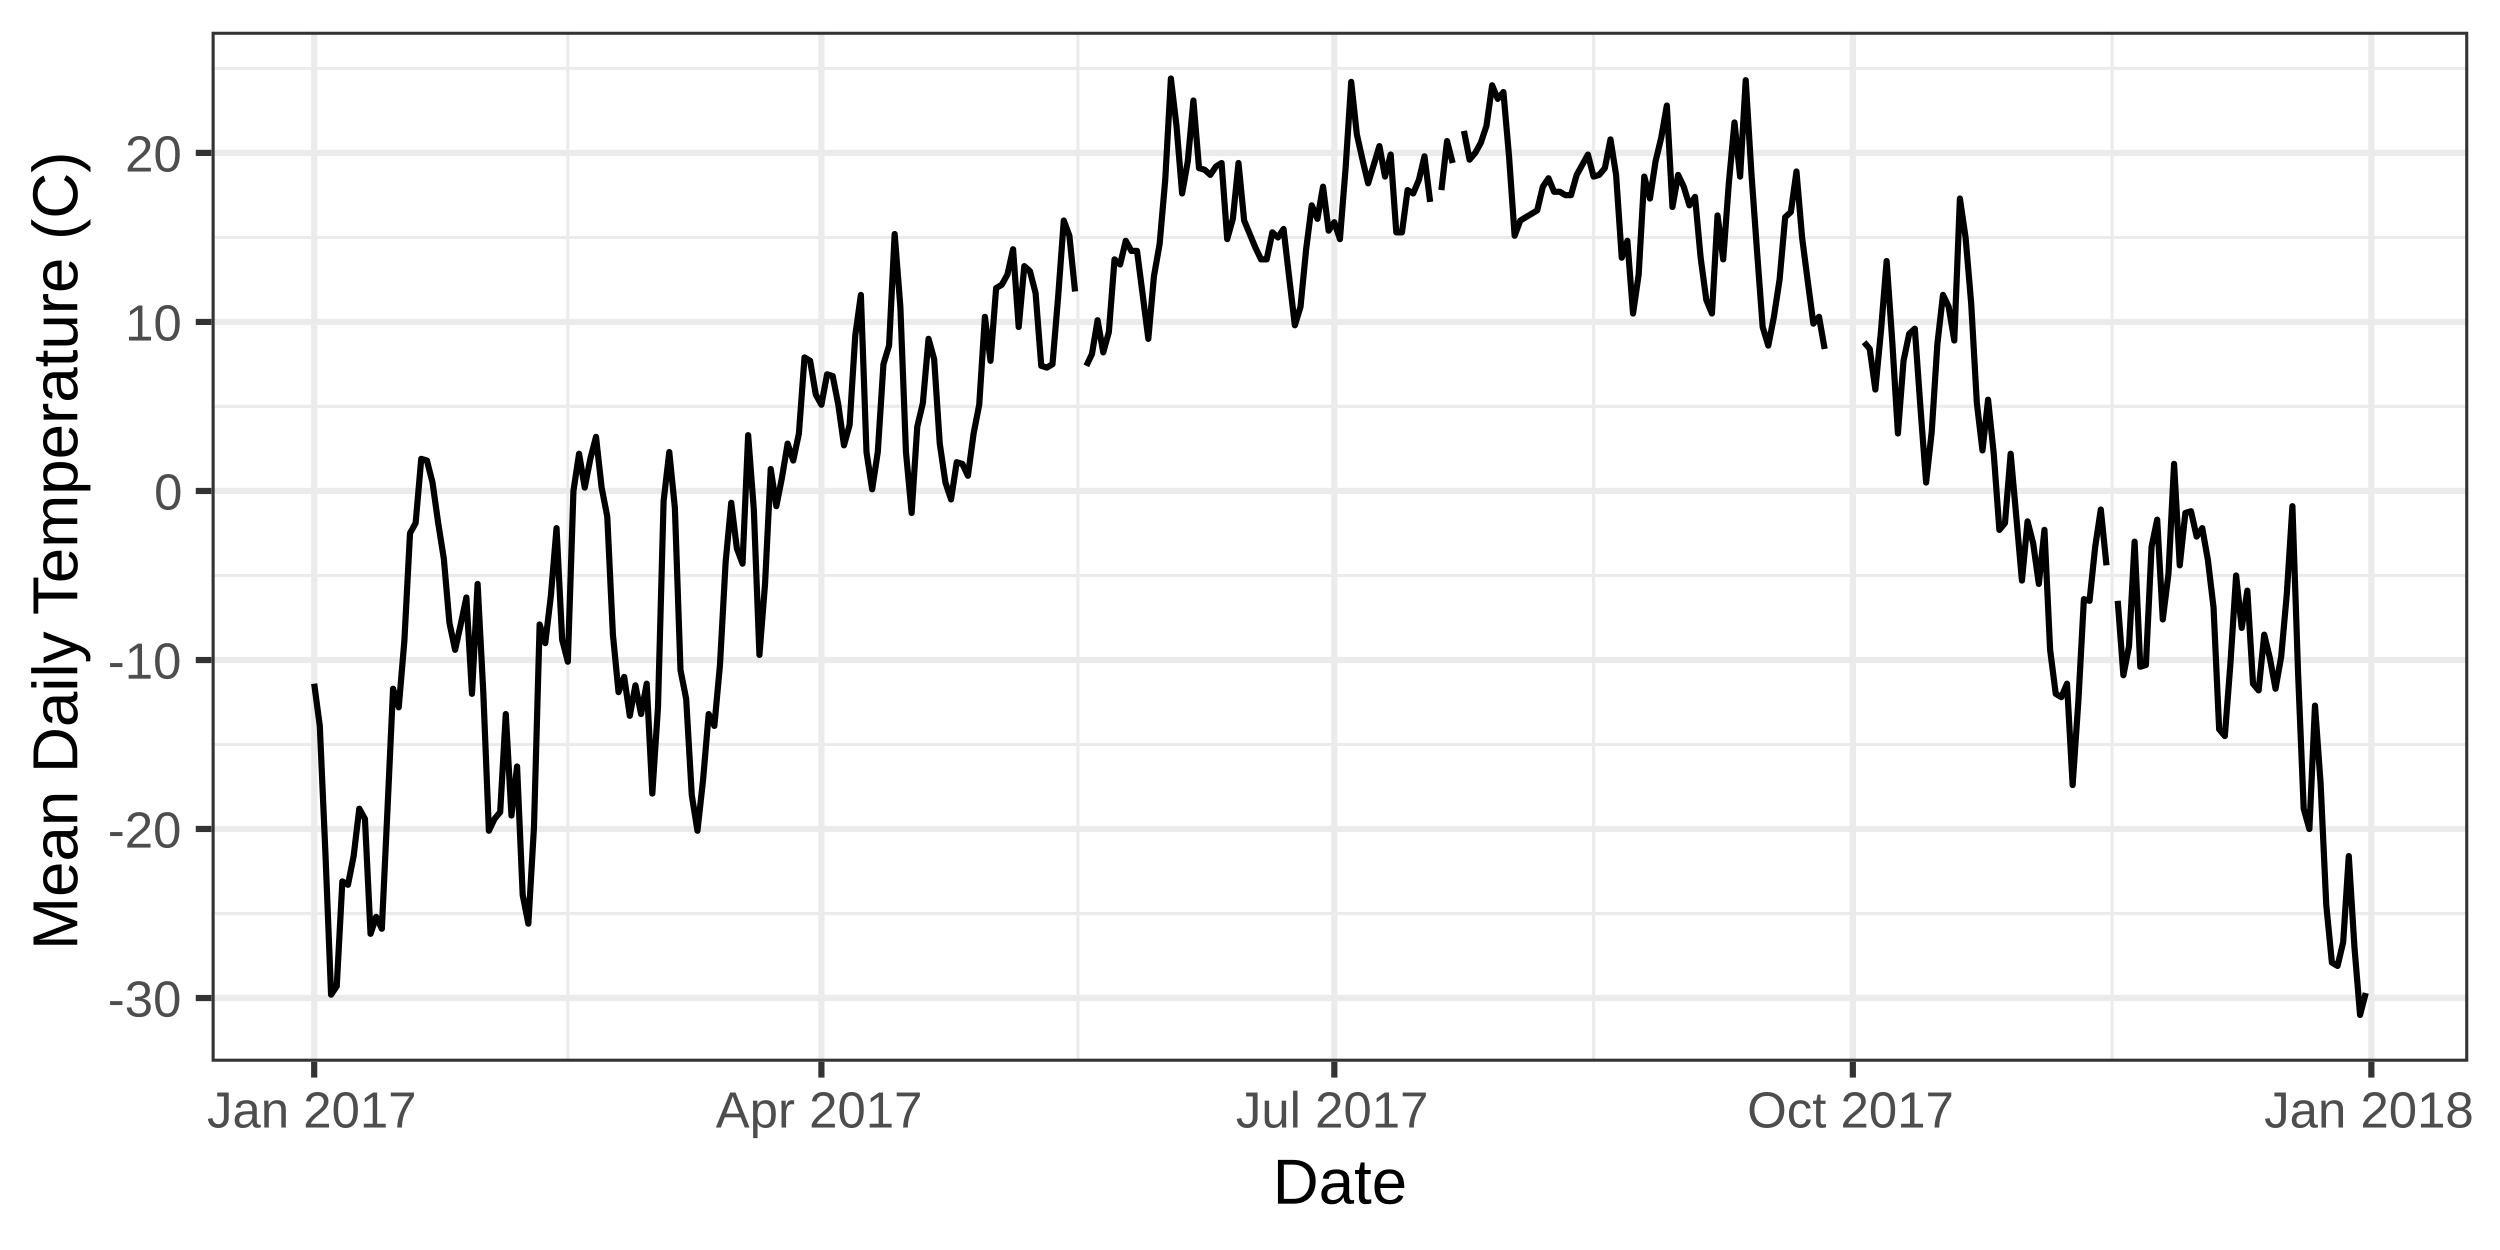
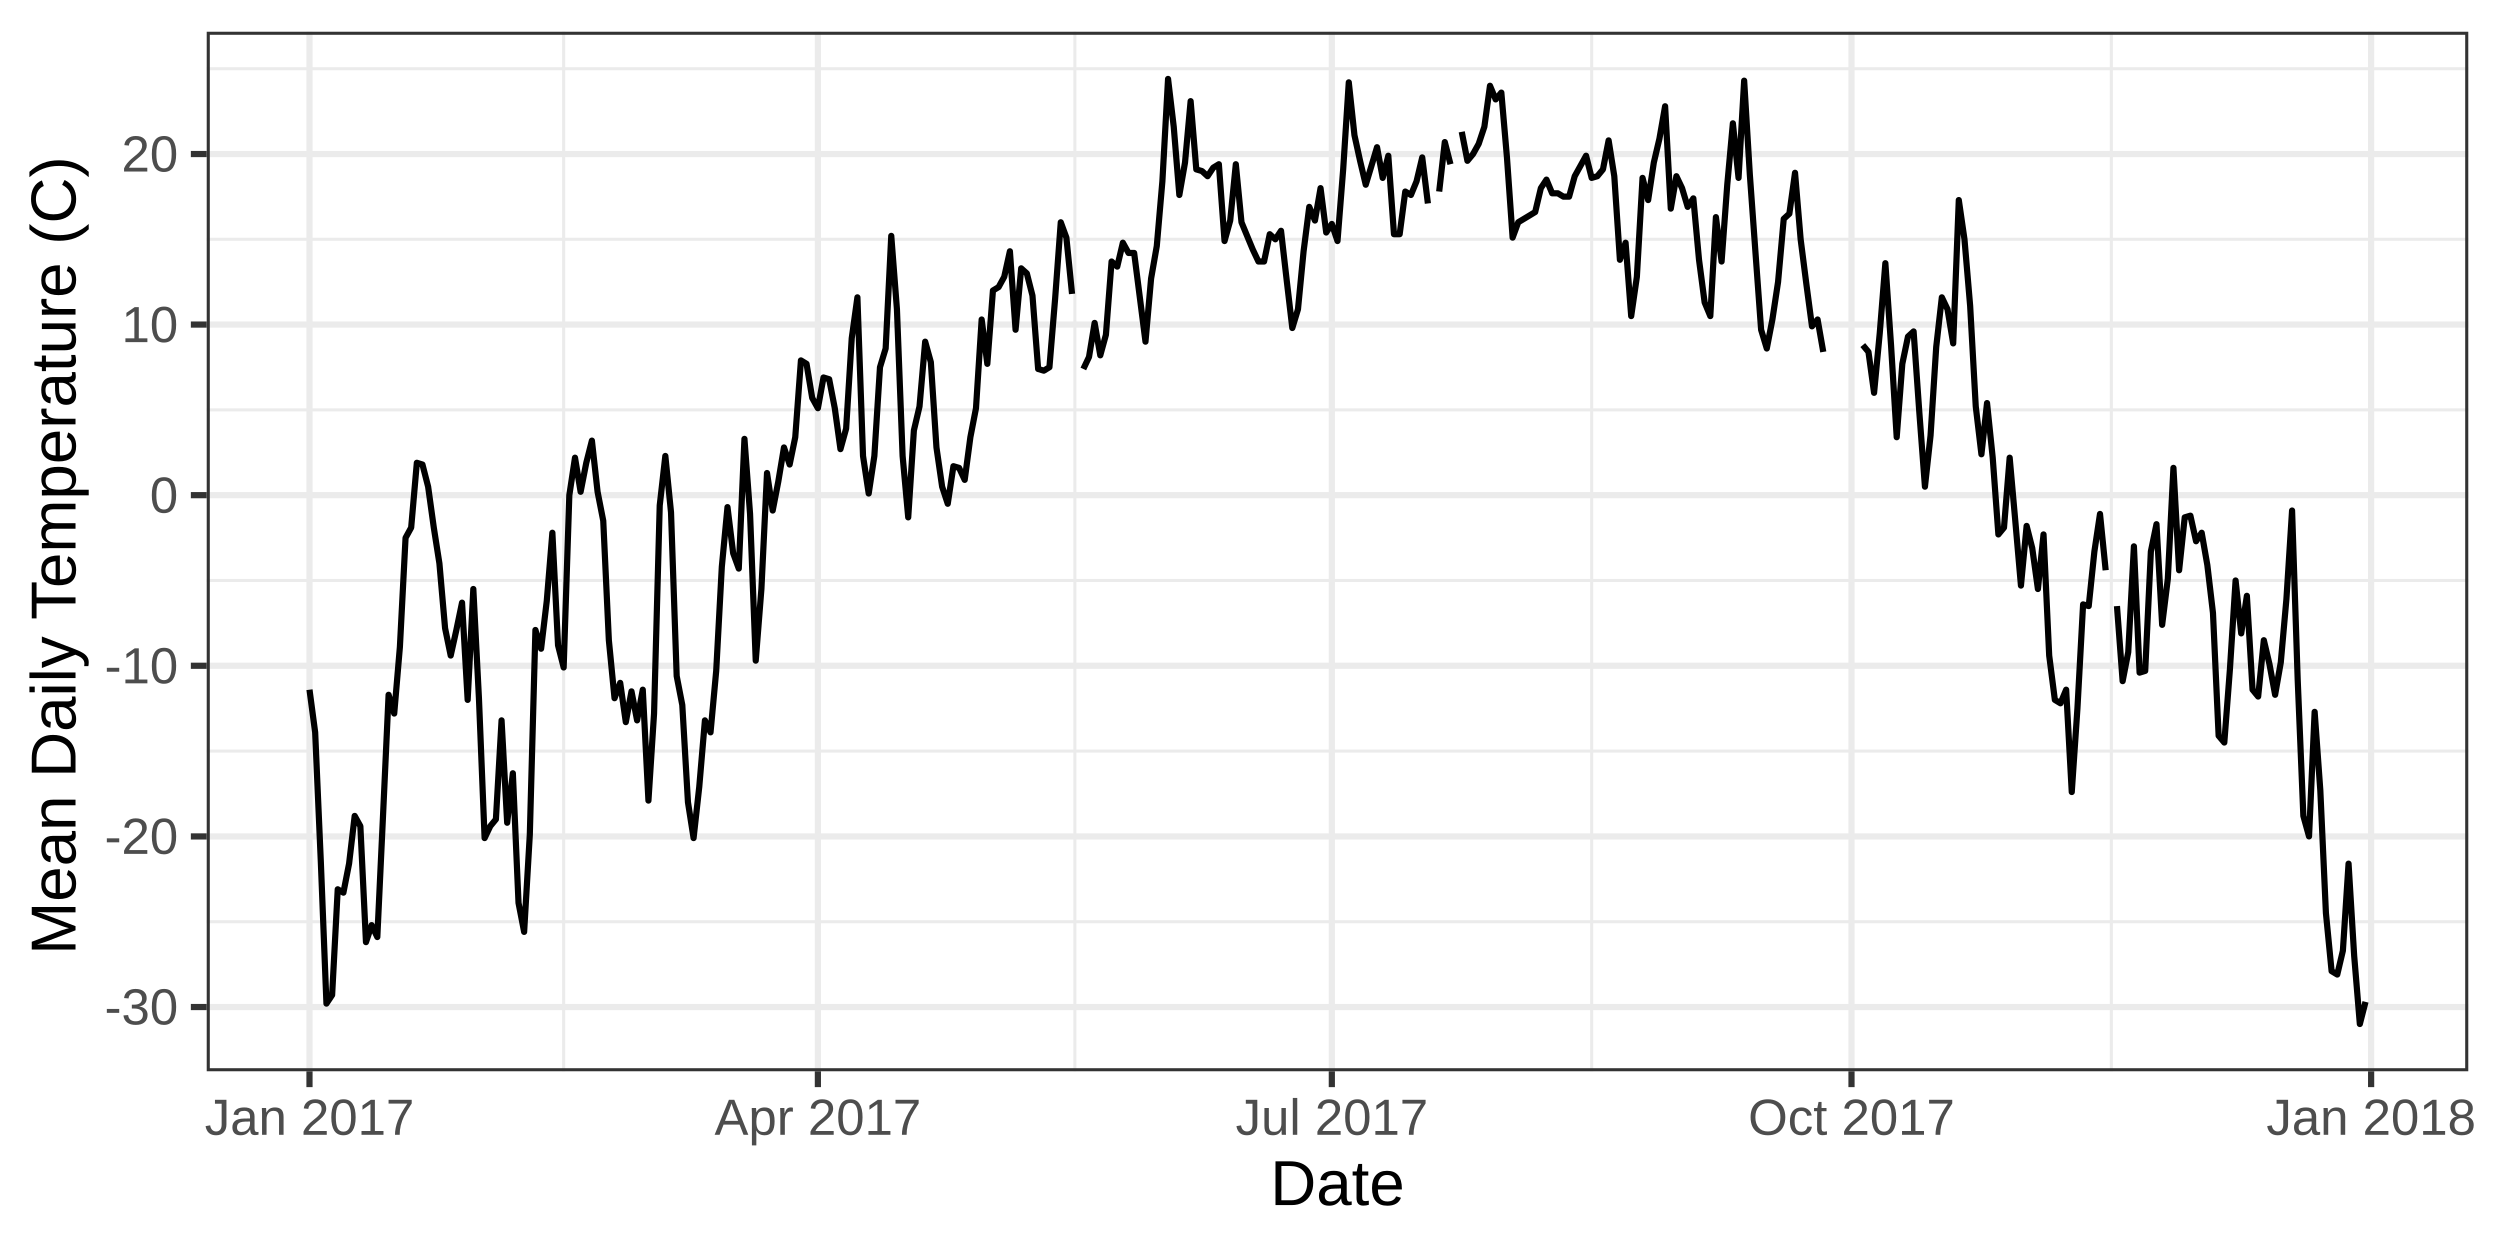
<svg xmlns="http://www.w3.org/2000/svg" viewBox="0 0 432.00 216.00">
  <defs>
    <style type="text/css">
-     line, polyline, path, rect, circle {
+     line, polyline, polygon, path, rect, circle {
      fill: none;
      stroke: #000000;
      stroke-linecap: round;
      stroke-linejoin: round;
      stroke-miterlimit: 10.00;
    }
  </style>
  </defs>
  <rect width="100%" height="100%" style="stroke: none; fill: #FFFFFF;" />
  <rect x="0.00" y="0.00" width="432.00" height="216.00" style="stroke-width: 1.07; stroke: #FFFFFF; fill: #FFFFFF;" />
  <defs>
-     <clipPath id="cpMzYuNTY0N3w0MjYuNTIxfDE4My40NzR8NS40Nzk0NQ==">
-       <rect x="36.56" y="5.48" width="389.96" height="177.99" />
+     <clipPath id="cpMzUuNzJ8NDI2LjUyfDE4NS4xMnw1LjQ4">
+       <rect x="35.72" y="5.48" width="390.80" height="179.64" />
    </clipPath>
  </defs>
-   <rect x="36.56" y="5.48" width="389.96" height="177.99" style="stroke-width: 1.07; stroke: none; fill: #FFFFFF;" clip-path="url(#cpMzYuNTY0N3w0MjYuNTIxfDE4My40NzR8NS40Nzk0NQ==)" />
-   <polyline points="36.56,157.86 426.52,157.86 " style="stroke-width: 0.53; stroke: #EBEBEB; stroke-linecap: butt;" clip-path="url(#cpMzYuNTY0N3w0MjYuNTIxfDE4My40NzR8NS40Nzk0NQ==)" />
-   <polyline points="36.56,128.65 426.52,128.65 " style="stroke-width: 0.53; stroke: #EBEBEB; stroke-linecap: butt;" clip-path="url(#cpMzYuNTY0N3w0MjYuNTIxfDE4My40NzR8NS40Nzk0NQ==)" />
-   <polyline points="36.56,99.44 426.52,99.44 " style="stroke-width: 0.53; stroke: #EBEBEB; stroke-linecap: butt;" clip-path="url(#cpMzYuNTY0N3w0MjYuNTIxfDE4My40NzR8NS40Nzk0NQ==)" />
-   <polyline points="36.56,70.23 426.52,70.23 " style="stroke-width: 0.53; stroke: #EBEBEB; stroke-linecap: butt;" clip-path="url(#cpMzYuNTY0N3w0MjYuNTIxfDE4My40NzR8NS40Nzk0NQ==)" />
-   <polyline points="36.56,41.03 426.52,41.03 " style="stroke-width: 0.53; stroke: #EBEBEB; stroke-linecap: butt;" clip-path="url(#cpMzYuNTY0N3w0MjYuNTIxfDE4My40NzR8NS40Nzk0NQ==)" />
-   <polyline points="36.56,11.82 426.52,11.82 " style="stroke-width: 0.53; stroke: #EBEBEB; stroke-linecap: butt;" clip-path="url(#cpMzYuNTY0N3w0MjYuNTIxfDE4My40NzR8NS40Nzk0NQ==)" />
-   <polyline points="98.12,183.47 98.12,5.48 " style="stroke-width: 0.53; stroke: #EBEBEB; stroke-linecap: butt;" clip-path="url(#cpMzYuNTY0N3w0MjYuNTIxfDE4My40NzR8NS40Nzk0NQ==)" />
-   <polyline points="186.26,183.47 186.26,5.48 " style="stroke-width: 0.53; stroke: #EBEBEB; stroke-linecap: butt;" clip-path="url(#cpMzYuNTY0N3w0MjYuNTIxfDE4My40NzR8NS40Nzk0NQ==)" />
-   <polyline points="275.37,183.47 275.37,5.48 " style="stroke-width: 0.53; stroke: #EBEBEB; stroke-linecap: butt;" clip-path="url(#cpMzYuNTY0N3w0MjYuNTIxfDE4My40NzR8NS40Nzk0NQ==)" />
-   <polyline points="364.97,183.47 364.97,5.48 " style="stroke-width: 0.53; stroke: #EBEBEB; stroke-linecap: butt;" clip-path="url(#cpMzYuNTY0N3w0MjYuNTIxfDE4My40NzR8NS40Nzk0NQ==)" />
-   <polyline points="36.56,172.46 426.52,172.46 " style="stroke-width: 1.07; stroke: #EBEBEB; stroke-linecap: butt;" clip-path="url(#cpMzYuNTY0N3w0MjYuNTIxfDE4My40NzR8NS40Nzk0NQ==)" />
-   <polyline points="36.56,143.25 426.52,143.25 " style="stroke-width: 1.07; stroke: #EBEBEB; stroke-linecap: butt;" clip-path="url(#cpMzYuNTY0N3w0MjYuNTIxfDE4My40NzR8NS40Nzk0NQ==)" />
-   <polyline points="36.56,114.05 426.52,114.05 " style="stroke-width: 1.07; stroke: #EBEBEB; stroke-linecap: butt;" clip-path="url(#cpMzYuNTY0N3w0MjYuNTIxfDE4My40NzR8NS40Nzk0NQ==)" />
-   <polyline points="36.56,84.84 426.52,84.84 " style="stroke-width: 1.07; stroke: #EBEBEB; stroke-linecap: butt;" clip-path="url(#cpMzYuNTY0N3w0MjYuNTIxfDE4My40NzR8NS40Nzk0NQ==)" />
-   <polyline points="36.56,55.63 426.52,55.63 " style="stroke-width: 1.07; stroke: #EBEBEB; stroke-linecap: butt;" clip-path="url(#cpMzYuNTY0N3w0MjYuNTIxfDE4My40NzR8NS40Nzk0NQ==)" />
-   <polyline points="36.56,26.42 426.52,26.42 " style="stroke-width: 1.07; stroke: #EBEBEB; stroke-linecap: butt;" clip-path="url(#cpMzYuNTY0N3w0MjYuNTIxfDE4My40NzR8NS40Nzk0NQ==)" />
-   <polyline points="54.29,183.47 54.29,5.48 " style="stroke-width: 1.07; stroke: #EBEBEB; stroke-linecap: butt;" clip-path="url(#cpMzYuNTY0N3w0MjYuNTIxfDE4My40NzR8NS40Nzk0NQ==)" />
-   <polyline points="141.94,183.47 141.94,5.48 " style="stroke-width: 1.07; stroke: #EBEBEB; stroke-linecap: butt;" clip-path="url(#cpMzYuNTY0N3w0MjYuNTIxfDE4My40NzR8NS40Nzk0NQ==)" />
-   <polyline points="230.57,183.47 230.57,5.48 " style="stroke-width: 1.07; stroke: #EBEBEB; stroke-linecap: butt;" clip-path="url(#cpMzYuNTY0N3w0MjYuNTIxfDE4My40NzR8NS40Nzk0NQ==)" />
-   <polyline points="320.17,183.47 320.17,5.48 " style="stroke-width: 1.07; stroke: #EBEBEB; stroke-linecap: butt;" clip-path="url(#cpMzYuNTY0N3w0MjYuNTIxfDE4My40NzR8NS40Nzk0NQ==)" />
-   <polyline points="409.77,183.47 409.77,5.48 " style="stroke-width: 1.07; stroke: #EBEBEB; stroke-linecap: butt;" clip-path="url(#cpMzYuNTY0N3w0MjYuNTIxfDE4My40NzR8NS40Nzk0NQ==)" />
-   <polyline points="54.29,118.14 55.26,125.44 56.24,147.64 57.21,171.88 58.19,170.42 59.16,152.31 60.13,152.89 61.11,147.93 62.08,139.75 63.06,141.50 64.03,161.36 65.00,158.44 65.98,160.49 66.95,140.04 67.92,119.01 68.90,122.22 69.87,110.83 70.85,92.14 71.82,90.39 72.79,79.29 73.77,79.58 74.74,83.38 75.72,90.39 76.69,96.52 77.66,107.62 78.64,112.29 79.61,107.91 80.59,103.24 81.56,119.89 82.53,100.90 83.51,119.60 84.48,143.55 85.46,141.50 86.43,140.33 87.40,123.39 88.38,140.92 89.35,132.45 90.32,154.65 91.30,159.61 92.27,142.96 93.25,107.91 94.22,111.13 95.19,102.95 96.17,91.26 97.14,110.54 98.12,114.34 99.09,84.84 100.06,78.41 101.04,84.25 102.01,79.29 102.99,75.49 103.96,84.25 104.93,89.22 105.91,109.67 106.88,119.60 107.86,116.97 108.83,123.69 109.80,118.43 110.78,123.39 111.75,118.14 112.72,137.12 113.70,122.22 114.67,86.59 115.65,78.12 116.62,87.76 117.59,115.80 118.57,120.76 119.54,137.41 120.52,143.55 121.49,134.78 122.46,123.39 123.44,125.44 124.41,114.92 125.39,97.11 126.36,86.88 127.33,94.77 128.31,97.40 129.28,75.20 130.26,88.05 131.23,113.17 132.20,100.90 133.18,81.04 134.15,87.47 135.13,82.50 136.10,76.66 137.07,79.58 138.05,74.91 139.02,61.76 139.99,62.35 140.97,68.19 141.94,69.94 142.92,64.68 143.89,64.98 144.86,69.94 145.84,76.95 146.81,73.45 147.79,57.97 148.76,50.96 149.73,78.12 150.71,84.55 151.68,78.12 152.66,62.93 153.63,59.72 154.60,40.44 155.58,53.00 156.55,78.12 157.53,88.64 158.50,73.74 159.47,69.65 160.45,58.55 161.42,62.06 162.39,76.66 163.37,83.38 164.34,86.30 165.32,79.87 166.29,80.16 167.26,82.21 168.24,74.91 169.21,69.94 170.19,54.75 171.16,62.35 172.13,49.79 173.11,49.20 174.08,47.45 175.06,43.07 176.03,56.51 177.00,45.99 177.98,46.87 178.95,50.66 179.93,63.22 180.90,63.52 181.87,62.93 182.85,51.25 183.82,38.11 184.79,40.73 185.77,50.37 " style="stroke-width: 1.07; stroke-linecap: butt;" clip-path="url(#cpMzYuNTY0N3w0MjYuNTIxfDE4My40NzR8NS40Nzk0NQ==)" />
-   <polyline points="187.72,63.22 188.69,61.18 189.66,55.34 190.64,60.89 191.61,57.38 192.59,44.82 193.56,45.70 194.53,41.61 195.51,43.36 196.48,43.36 197.46,50.96 198.43,58.55 199.40,47.74 200.38,42.19 201.35,31.10 202.33,13.57 203.30,21.75 204.27,33.43 205.25,27.88 206.22,17.37 207.19,29.05 208.17,29.34 209.14,30.22 210.12,28.76 211.09,28.17 212.06,41.32 213.04,37.81 214.01,28.17 214.99,38.11 215.96,40.44 216.93,42.78 217.91,44.82 218.88,44.82 219.86,40.15 220.83,41.03 221.80,39.57 222.78,48.04 223.75,56.21 224.73,53.00 225.70,43.07 226.67,35.48 227.65,37.81 228.62,32.26 229.59,39.86 230.57,38.40 231.54,41.32 232.52,29.05 233.49,14.15 234.46,23.21 235.44,27.59 236.41,31.68 237.39,28.47 238.36,25.25 239.33,30.51 240.31,26.71 241.28,40.15 242.26,40.15 243.23,32.85 244.20,33.43 245.18,31.10 246.15,27.01 247.13,34.89 " style="stroke-width: 1.07; stroke-linecap: butt;" clip-path="url(#cpMzYuNTY0N3w0MjYuNTIxfDE4My40NzR8NS40Nzk0NQ==)" />
-   <polyline points="249.07,32.85 250.05,24.38 251.02,28.17 " style="stroke-width: 1.07; stroke-linecap: butt;" clip-path="url(#cpMzYuNTY0N3w0MjYuNTIxfDE4My40NzR8NS40Nzk0NQ==)" />
-   <polyline points="252.97,22.62 253.94,27.59 254.92,26.42 255.89,24.67 256.86,21.75 257.84,14.74 258.81,17.08 259.79,15.91 260.76,27.01 261.73,40.73 262.71,38.11 263.68,37.52 264.66,36.94 265.63,36.35 266.60,32.26 267.58,30.80 268.55,33.14 269.53,33.14 270.50,33.72 271.47,33.72 272.45,30.22 273.42,28.47 274.39,26.71 275.37,30.51 276.34,30.22 277.32,29.05 278.29,24.09 279.26,30.22 280.24,44.53 281.21,41.61 282.19,54.17 283.16,47.45 284.13,30.51 285.11,34.31 286.08,27.88 287.06,23.79 288.03,18.24 289.00,35.77 289.98,30.22 290.95,32.26 291.93,35.48 292.90,34.02 293.87,44.53 294.85,51.83 295.82,54.17 296.79,37.23 297.77,44.82 298.74,31.68 299.72,21.16 300.69,30.51 301.66,13.86 302.64,29.93 303.61,43.36 304.59,56.51 305.56,59.72 306.53,54.75 307.51,48.33 308.48,37.52 309.46,36.64 310.43,29.63 311.40,41.03 312.38,48.62 313.35,55.92 314.33,54.75 315.30,60.30 " style="stroke-width: 1.07; stroke-linecap: butt;" clip-path="url(#cpMzYuNTY0N3w0MjYuNTIxfDE4My40NzR8NS40Nzk0NQ==)" />
-   <polyline points="322.12,59.13 323.09,60.30 324.06,67.31 325.04,57.09 326.01,45.11 326.99,59.13 327.96,74.91 328.93,62.35 329.91,57.67 330.88,56.80 331.86,70.53 332.83,83.38 333.80,74.62 334.78,59.43 335.75,50.96 336.73,53.00 337.70,58.84 338.67,34.31 339.65,41.03 340.62,52.42 341.60,69.65 342.57,77.83 343.54,69.07 344.52,78.41 345.49,91.56 346.46,90.39 347.44,78.41 348.41,89.22 349.39,100.32 350.36,90.10 351.33,93.89 352.31,100.90 353.28,91.56 354.26,112.29 355.23,119.89 356.20,120.47 357.18,118.14 358.15,135.66 359.13,121.35 360.10,103.53 361.07,103.82 362.05,94.48 363.02,88.05 364.00,97.69 " style="stroke-width: 1.07; stroke-linecap: butt;" clip-path="url(#cpMzYuNTY0N3w0MjYuNTIxfDE4My40NzR8NS40Nzk0NQ==)" />
-   <polyline points="365.94,103.82 366.92,116.68 367.89,111.71 368.86,93.60 369.84,115.21 370.81,114.92 371.79,94.48 372.76,89.80 373.73,107.04 374.71,99.15 375.68,80.16 376.66,97.69 377.63,88.64 378.60,88.34 379.58,92.72 380.55,91.26 381.53,96.81 382.50,104.99 383.47,126.02 384.45,127.19 385.42,114.63 386.40,99.44 387.37,108.50 388.34,102.07 389.32,118.14 390.29,119.30 391.26,109.67 392.24,113.75 393.21,119.01 394.19,113.46 395.16,102.66 396.13,87.47 397.11,116.38 398.08,139.75 399.06,143.25 400.03,121.93 401.00,135.37 401.98,156.40 402.95,166.33 403.93,166.91 404.90,162.82 405.87,147.93 406.85,163.70 407.82,175.38 408.80,171.59 " style="stroke-width: 1.07; stroke-linecap: butt;" clip-path="url(#cpMzYuNTY0N3w0MjYuNTIxfDE4My40NzR8NS40Nzk0NQ==)" />
-   <rect x="36.56" y="5.48" width="389.96" height="177.99" style="stroke-width: 1.07; stroke: #333333;" clip-path="url(#cpMzYuNTY0N3w0MjYuNTIxfDE4My40NzR8NS40Nzk0NQ==)" />
+   <rect x="35.72" y="5.48" width="390.80" height="179.64" style="stroke-width: 1.07; stroke: none; fill: #FFFFFF;" clip-path="url(#cpMzUuNzJ8NDI2LjUyfDE4NS4xMnw1LjQ4)" />
+   <polyline points="35.72,159.27 426.52,159.27 " style="stroke-width: 0.53; stroke: #EBEBEB; stroke-linecap: butt;" clip-path="url(#cpMzUuNzJ8NDI2LjUyfDE4NS4xMnw1LjQ4)" />
+   <polyline points="35.72,129.79 426.52,129.79 " style="stroke-width: 0.53; stroke: #EBEBEB; stroke-linecap: butt;" clip-path="url(#cpMzUuNzJ8NDI2LjUyfDE4NS4xMnw1LjQ4)" />
+   <polyline points="35.72,100.31 426.52,100.31 " style="stroke-width: 0.53; stroke: #EBEBEB; stroke-linecap: butt;" clip-path="url(#cpMzUuNzJ8NDI2LjUyfDE4NS4xMnw1LjQ4)" />
+   <polyline points="35.72,70.83 426.52,70.83 " style="stroke-width: 0.53; stroke: #EBEBEB; stroke-linecap: butt;" clip-path="url(#cpMzUuNzJ8NDI2LjUyfDE4NS4xMnw1LjQ4)" />
+   <polyline points="35.72,41.35 426.52,41.35 " style="stroke-width: 0.53; stroke: #EBEBEB; stroke-linecap: butt;" clip-path="url(#cpMzUuNzJ8NDI2LjUyfDE4NS4xMnw1LjQ4)" />
+   <polyline points="35.72,11.88 426.52,11.88 " style="stroke-width: 0.53; stroke: #EBEBEB; stroke-linecap: butt;" clip-path="url(#cpMzUuNzJ8NDI2LjUyfDE4NS4xMnw1LjQ4)" />
+   <polyline points="97.40,185.12 97.40,5.48 " style="stroke-width: 0.53; stroke: #EBEBEB; stroke-linecap: butt;" clip-path="url(#cpMzUuNzJ8NDI2LjUyfDE4NS4xMnw1LjQ4)" />
+   <polyline points="185.74,185.12 185.74,5.48 " style="stroke-width: 0.53; stroke: #EBEBEB; stroke-linecap: butt;" clip-path="url(#cpMzUuNzJ8NDI2LjUyfDE4NS4xMnw1LjQ4)" />
+   <polyline points="275.04,185.12 275.04,5.48 " style="stroke-width: 0.53; stroke: #EBEBEB; stroke-linecap: butt;" clip-path="url(#cpMzUuNzJ8NDI2LjUyfDE4NS4xMnw1LjQ4)" />
+   <polyline points="364.84,185.12 364.84,5.48 " style="stroke-width: 0.53; stroke: #EBEBEB; stroke-linecap: butt;" clip-path="url(#cpMzUuNzJ8NDI2LjUyfDE4NS4xMnw1LjQ4)" />
+   <polyline points="35.72,174.01 426.52,174.01 " style="stroke-width: 1.07; stroke: #EBEBEB; stroke-linecap: butt;" clip-path="url(#cpMzUuNzJ8NDI2LjUyfDE4NS4xMnw1LjQ4)" />
+   <polyline points="35.72,144.53 426.52,144.53 " style="stroke-width: 1.07; stroke: #EBEBEB; stroke-linecap: butt;" clip-path="url(#cpMzUuNzJ8NDI2LjUyfDE4NS4xMnw1LjQ4)" />
+   <polyline points="35.72,115.05 426.52,115.05 " style="stroke-width: 1.07; stroke: #EBEBEB; stroke-linecap: butt;" clip-path="url(#cpMzUuNzJ8NDI2LjUyfDE4NS4xMnw1LjQ4)" />
+   <polyline points="35.72,85.57 426.52,85.57 " style="stroke-width: 1.07; stroke: #EBEBEB; stroke-linecap: butt;" clip-path="url(#cpMzUuNzJ8NDI2LjUyfDE4NS4xMnw1LjQ4)" />
+   <polyline points="35.72,56.09 426.52,56.09 " style="stroke-width: 1.07; stroke: #EBEBEB; stroke-linecap: butt;" clip-path="url(#cpMzUuNzJ8NDI2LjUyfDE4NS4xMnw1LjQ4)" />
+   <polyline points="35.72,26.62 426.52,26.62 " style="stroke-width: 1.07; stroke: #EBEBEB; stroke-linecap: butt;" clip-path="url(#cpMzUuNzJ8NDI2LjUyfDE4NS4xMnw1LjQ4)" />
+   <polyline points="53.48,185.12 53.48,5.48 " style="stroke-width: 1.07; stroke: #EBEBEB; stroke-linecap: butt;" clip-path="url(#cpMzUuNzJ8NDI2LjUyfDE4NS4xMnw1LjQ4)" />
+   <polyline points="141.33,185.12 141.33,5.48 " style="stroke-width: 1.07; stroke: #EBEBEB; stroke-linecap: butt;" clip-path="url(#cpMzUuNzJ8NDI2LjUyfDE4NS4xMnw1LjQ4)" />
+   <polyline points="230.14,185.12 230.14,5.48 " style="stroke-width: 1.07; stroke: #EBEBEB; stroke-linecap: butt;" clip-path="url(#cpMzUuNzJ8NDI2LjUyfDE4NS4xMnw1LjQ4)" />
+   <polyline points="319.94,185.12 319.94,5.48 " style="stroke-width: 1.07; stroke: #EBEBEB; stroke-linecap: butt;" clip-path="url(#cpMzUuNzJ8NDI2LjUyfDE4NS4xMnw1LjQ4)" />
+   <polyline points="409.73,185.12 409.73,5.48 " style="stroke-width: 1.07; stroke: #EBEBEB; stroke-linecap: butt;" clip-path="url(#cpMzUuNzJ8NDI2LjUyfDE4NS4xMnw1LjQ4)" />
+   <polyline points="53.48,119.18 54.46,126.55 55.44,148.95 56.41,173.42 57.39,171.94 58.36,153.67 59.34,154.25 60.32,149.24 61.29,140.99 62.27,142.76 63.24,162.80 64.22,159.86 65.20,161.92 66.17,141.28 67.15,120.06 68.12,123.30 69.10,111.81 70.08,92.94 71.05,91.17 72.03,79.97 73.00,80.27 73.98,84.10 74.96,91.17 75.93,97.36 76.91,108.56 77.88,113.28 78.86,108.86 79.84,104.14 80.81,120.94 81.79,101.78 82.76,120.65 83.74,144.82 84.72,142.76 85.69,141.58 86.67,124.48 87.64,142.17 88.62,133.62 89.60,156.02 90.57,161.03 91.55,144.23 92.52,108.86 93.50,112.10 94.48,103.85 95.45,92.06 96.43,111.51 97.40,115.34 98.38,85.57 99.36,79.09 100.33,84.98 101.31,79.97 102.28,76.14 103.26,84.98 104.24,89.99 105.21,110.63 106.19,120.65 107.17,118.00 108.14,124.78 109.12,119.47 110.09,124.48 111.07,119.18 112.05,138.34 113.02,123.30 114.00,87.34 114.97,78.79 115.95,88.52 116.93,116.82 117.90,121.83 118.88,138.63 119.85,144.82 120.83,135.98 121.81,124.48 122.78,126.55 123.76,115.93 124.73,97.95 125.71,87.63 126.69,95.59 127.66,98.25 128.64,75.84 129.61,88.81 130.59,114.16 131.57,101.78 132.54,81.74 133.52,88.22 134.49,83.21 135.47,77.32 136.45,80.27 137.42,75.55 138.40,62.28 139.37,62.87 140.35,68.77 141.33,70.54 142.30,65.23 143.28,65.53 144.25,70.54 145.23,77.61 146.21,74.07 147.18,58.45 148.16,51.38 149.13,78.79 150.11,85.28 151.09,78.79 152.06,63.46 153.04,60.22 154.01,40.76 154.99,53.44 155.97,78.79 156.94,89.40 157.92,74.37 158.89,70.24 159.87,59.04 160.85,62.58 161.82,77.32 162.80,84.10 163.77,87.05 164.75,80.56 165.73,80.85 166.70,82.92 167.68,75.55 168.65,70.54 169.63,55.21 170.61,62.87 171.58,50.20 172.56,49.61 173.53,47.84 174.51,43.42 175.49,56.98 176.46,46.37 177.44,47.25 178.41,51.08 179.39,63.76 180.37,64.05 181.34,63.46 182.32,51.67 183.30,38.41 184.27,41.06 185.25,50.79 " style="stroke-width: 1.07; stroke-linecap: butt;" clip-path="url(#cpMzUuNzJ8NDI2LjUyfDE4NS4xMnw1LjQ4)" />
+   <polyline points="187.20,63.76 188.18,61.69 189.15,55.80 190.13,61.40 191.10,57.86 192.08,45.19 193.06,46.07 194.03,41.94 195.01,43.71 195.98,43.71 196.96,51.38 197.94,59.04 198.91,48.13 199.89,42.53 200.86,31.33 201.84,13.64 202.82,21.90 203.79,33.69 204.77,28.09 205.74,17.48 206.72,29.27 207.70,29.56 208.67,30.45 209.65,28.97 210.62,28.38 211.60,41.65 212.58,38.11 213.55,28.38 214.53,38.41 215.50,40.76 216.48,43.12 217.46,45.19 218.43,45.19 219.41,40.47 220.38,41.35 221.36,39.88 222.34,48.43 223.31,56.68 224.29,53.44 225.26,43.42 226.24,35.75 227.22,38.11 228.19,32.51 229.17,40.18 230.14,38.70 231.12,41.65 232.10,29.27 233.07,14.23 234.05,23.37 235.02,27.79 236.00,31.92 236.98,28.68 237.95,25.44 238.93,30.74 239.90,26.91 240.88,40.47 241.86,40.47 242.83,33.10 243.81,33.69 244.78,31.33 245.76,27.20 246.74,35.16 " style="stroke-width: 1.07; stroke-linecap: butt;" clip-path="url(#cpMzUuNzJ8NDI2LjUyfDE4NS4xMnw1LjQ4)" />
+   <polyline points="248.69,33.10 249.66,24.55 250.64,28.38 " style="stroke-width: 1.07; stroke-linecap: butt;" clip-path="url(#cpMzUuNzJ8NDI2LjUyfDE4NS4xMnw1LjQ4)" />
+   <polyline points="252.59,22.78 253.57,27.79 254.54,26.62 255.52,24.85 256.50,21.90 257.47,14.82 258.45,17.18 259.43,16.00 260.40,27.20 261.38,41.06 262.35,38.41 263.33,37.82 264.31,37.23 265.28,36.64 266.26,32.51 267.23,31.04 268.21,33.40 269.19,33.40 270.16,33.98 271.14,33.98 272.11,30.45 273.09,28.68 274.07,26.91 275.04,30.74 276.02,30.45 276.99,29.27 277.97,24.26 278.95,30.45 279.92,44.89 280.90,41.94 281.87,54.62 282.85,47.84 283.83,30.74 284.80,34.57 285.78,28.09 286.75,23.96 287.73,18.36 288.71,36.05 289.68,30.45 290.66,32.51 291.63,35.75 292.61,34.28 293.59,44.89 294.56,52.26 295.54,54.62 296.51,37.52 297.49,45.19 298.47,31.92 299.44,21.31 300.42,30.74 301.39,13.94 302.37,30.15 303.35,43.71 304.32,56.98 305.30,60.22 306.27,55.21 307.25,48.72 308.23,37.82 309.20,36.93 310.18,29.86 311.15,41.35 312.13,49.02 313.11,56.39 314.08,55.21 315.06,60.81 " style="stroke-width: 1.07; stroke-linecap: butt;" clip-path="url(#cpMzUuNzJ8NDI2LjUyfDE4NS4xMnw1LjQ4)" />
+   <polyline points="321.89,59.63 322.87,60.81 323.84,67.88 324.82,57.57 325.79,45.48 326.77,59.63 327.75,75.55 328.72,62.87 329.70,58.16 330.67,57.27 331.65,71.13 332.63,84.10 333.60,75.25 334.58,59.93 335.55,51.38 336.53,53.44 337.51,59.34 338.48,34.57 339.46,41.35 340.44,52.85 341.41,70.24 342.39,78.50 343.36,69.65 344.34,79.09 345.32,92.35 346.29,91.17 347.27,79.09 348.24,89.99 349.22,101.19 350.20,90.88 351.17,94.71 352.15,101.78 353.12,92.35 354.10,113.28 355.08,120.94 356.05,121.53 357.03,119.18 358.00,136.86 358.98,122.42 359.96,104.44 360.93,104.73 361.91,95.30 362.88,88.81 363.86,98.54 " style="stroke-width: 1.07; stroke-linecap: butt;" clip-path="url(#cpMzUuNzJ8NDI2LjUyfDE4NS4xMnw1LjQ4)" />
+   <polyline points="365.81,104.73 366.79,117.70 367.76,112.69 368.74,94.41 369.72,116.23 370.69,115.93 371.67,95.30 372.64,90.58 373.62,107.97 374.60,100.02 375.57,80.85 376.55,98.54 377.52,89.40 378.50,89.11 379.48,93.53 380.45,92.06 381.43,97.66 382.40,105.91 383.38,127.14 384.36,128.31 385.33,115.64 386.31,100.31 387.28,109.45 388.26,102.96 389.24,119.18 390.21,120.36 391.19,110.63 392.16,114.75 393.14,120.06 394.12,114.46 395.09,103.55 396.07,88.22 397.04,117.41 398.02,140.99 399.00,144.53 399.97,123.01 400.95,136.57 401.92,157.79 402.90,167.81 403.88,168.40 404.85,164.28 405.83,149.24 406.80,165.16 407.78,176.95 408.76,173.12 " style="stroke-width: 1.07; stroke-linecap: butt;" clip-path="url(#cpMzUuNzJ8NDI2LjUyfDE4NS4xMnw1LjQ4)" />
+   <rect x="35.72" y="5.48" width="390.80" height="179.64" style="stroke-width: 1.07; stroke: #333333;" clip-path="url(#cpMzUuNzJ8NDI2LjUyfDE4NS4xMnw1LjQ4)" />
  <defs>
-     <clipPath id="cpMHw0MzJ8MjE2fDA=">
+     <clipPath id="cpMC4wMHw0MzIuMDB8MjE2LjAwfDAuMDA=">
      <rect x="0.00" y="0.00" width="432.00" height="216.00" />
    </clipPath>
  </defs>
-   <g clip-path="url(#cpMHw0MzJ8MjE2fDA=)">
-     <text x="18.63" y="175.68" style="font-size: 8.80px; fill: #4D4D4D; font-family: Arial;" textLength="13.01px" lengthAdjust="spacingAndGlyphs">-30</text>
+   <g clip-path="url(#cpMC4wMHw0MzIuMDB8MjE2LjAwfDAuMDA=)">
+     <text x="18.07" y="177.03" style="font-size: 8.80px; fill: #4D4D4D; font-family: Arimo;" textLength="12.72px" lengthAdjust="spacingAndGlyphs">-30</text>
  </g>
-   <g clip-path="url(#cpMHw0MzJ8MjE2fDA=)">
-     <text x="18.63" y="146.47" style="font-size: 8.80px; fill: #4D4D4D; font-family: Arial;" textLength="13.01px" lengthAdjust="spacingAndGlyphs">-20</text>
+   <g clip-path="url(#cpMC4wMHw0MzIuMDB8MjE2LjAwfDAuMDA=)">
+     <text x="18.07" y="147.55" style="font-size: 8.80px; fill: #4D4D4D; font-family: Arimo;" textLength="12.72px" lengthAdjust="spacingAndGlyphs">-20</text>
  </g>
-   <g clip-path="url(#cpMHw0MzJ8MjE2fDA=)">
-     <text x="18.63" y="117.27" style="font-size: 8.80px; fill: #4D4D4D; font-family: Arial;" textLength="13.01px" lengthAdjust="spacingAndGlyphs">-10</text>
+   <g clip-path="url(#cpMC4wMHw0MzIuMDB8MjE2LjAwfDAuMDA=)">
+     <text x="18.07" y="118.08" style="font-size: 8.80px; fill: #4D4D4D; font-family: Arimo;" textLength="12.72px" lengthAdjust="spacingAndGlyphs">-10</text>
  </g>
-   <g clip-path="url(#cpMHw0MzJ8MjE2fDA=)">
-     <text x="26.63" y="88.06" style="font-size: 8.80px; fill: #4D4D4D; font-family: Arial;" textLength="5.01px" lengthAdjust="spacingAndGlyphs">0</text>
+   <g clip-path="url(#cpMC4wMHw0MzIuMDB8MjE2LjAwfDAuMDA=)">
+     <text x="25.89" y="88.60" style="font-size: 8.80px; fill: #4D4D4D; font-family: Arimo;" textLength="4.89px" lengthAdjust="spacingAndGlyphs">0</text>
  </g>
-   <g clip-path="url(#cpMHw0MzJ8MjE2fDA=)">
-     <text x="21.62" y="58.85" style="font-size: 8.80px; fill: #4D4D4D; font-family: Arial;" textLength="10.01px" lengthAdjust="spacingAndGlyphs">10</text>
+   <g clip-path="url(#cpMC4wMHw0MzIuMDB8MjE2LjAwfDAuMDA=)">
+     <text x="21.00" y="59.12" style="font-size: 8.80px; fill: #4D4D4D; font-family: Arimo;" textLength="9.79px" lengthAdjust="spacingAndGlyphs">10</text>
  </g>
-   <g clip-path="url(#cpMHw0MzJ8MjE2fDA=)">
-     <text x="21.62" y="29.64" style="font-size: 8.80px; fill: #4D4D4D; font-family: Arial;" textLength="10.01px" lengthAdjust="spacingAndGlyphs">20</text>
+   <g clip-path="url(#cpMC4wMHw0MzIuMDB8MjE2LjAwfDAuMDA=)">
+     <text x="21.00" y="29.64" style="font-size: 8.80px; fill: #4D4D4D; font-family: Arimo;" textLength="9.79px" lengthAdjust="spacingAndGlyphs">20</text>
  </g>
-   <polyline points="33.83,172.46 36.56,172.46 " style="stroke-width: 1.07; stroke: #333333; stroke-linecap: butt;" clip-path="url(#cpMHw0MzJ8MjE2fDA=)" />
-   <polyline points="33.83,143.25 36.56,143.25 " style="stroke-width: 1.07; stroke: #333333; stroke-linecap: butt;" clip-path="url(#cpMHw0MzJ8MjE2fDA=)" />
-   <polyline points="33.83,114.05 36.56,114.05 " style="stroke-width: 1.07; stroke: #333333; stroke-linecap: butt;" clip-path="url(#cpMHw0MzJ8MjE2fDA=)" />
-   <polyline points="33.83,84.84 36.56,84.84 " style="stroke-width: 1.07; stroke: #333333; stroke-linecap: butt;" clip-path="url(#cpMHw0MzJ8MjE2fDA=)" />
-   <polyline points="33.83,55.63 36.56,55.63 " style="stroke-width: 1.07; stroke: #333333; stroke-linecap: butt;" clip-path="url(#cpMHw0MzJ8MjE2fDA=)" />
-   <polyline points="33.83,26.42 36.56,26.42 " style="stroke-width: 1.07; stroke: #333333; stroke-linecap: butt;" clip-path="url(#cpMHw0MzJ8MjE2fDA=)" />
-   <polyline points="54.29,186.21 54.29,183.47 " style="stroke-width: 1.07; stroke: #333333; stroke-linecap: butt;" clip-path="url(#cpMHw0MzJ8MjE2fDA=)" />
-   <polyline points="141.94,186.21 141.94,183.47 " style="stroke-width: 1.07; stroke: #333333; stroke-linecap: butt;" clip-path="url(#cpMHw0MzJ8MjE2fDA=)" />
-   <polyline points="230.57,186.21 230.57,183.47 " style="stroke-width: 1.07; stroke: #333333; stroke-linecap: butt;" clip-path="url(#cpMHw0MzJ8MjE2fDA=)" />
-   <polyline points="320.17,186.21 320.17,183.47 " style="stroke-width: 1.07; stroke: #333333; stroke-linecap: butt;" clip-path="url(#cpMHw0MzJ8MjE2fDA=)" />
-   <polyline points="409.77,186.21 409.77,183.47 " style="stroke-width: 1.07; stroke: #333333; stroke-linecap: butt;" clip-path="url(#cpMHw0MzJ8MjE2fDA=)" />
-   <g clip-path="url(#cpMHw0MzJ8MjE2fDA=)">
-     <text x="35.77" y="194.84" style="font-size: 8.80px; fill: #4D4D4D; font-family: Arial;" textLength="37.03px" lengthAdjust="spacingAndGlyphs">Jan 2017</text>
+   <polyline points="32.98,174.01 35.72,174.01 " style="stroke-width: 1.07; stroke: #333333; stroke-linecap: butt;" clip-path="url(#cpMC4wMHw0MzIuMDB8MjE2LjAwfDAuMDA=)" />
+   <polyline points="32.98,144.53 35.72,144.53 " style="stroke-width: 1.07; stroke: #333333; stroke-linecap: butt;" clip-path="url(#cpMC4wMHw0MzIuMDB8MjE2LjAwfDAuMDA=)" />
+   <polyline points="32.98,115.05 35.72,115.05 " style="stroke-width: 1.07; stroke: #333333; stroke-linecap: butt;" clip-path="url(#cpMC4wMHw0MzIuMDB8MjE2LjAwfDAuMDA=)" />
+   <polyline points="32.98,85.57 35.72,85.57 " style="stroke-width: 1.07; stroke: #333333; stroke-linecap: butt;" clip-path="url(#cpMC4wMHw0MzIuMDB8MjE2LjAwfDAuMDA=)" />
+   <polyline points="32.98,56.09 35.72,56.09 " style="stroke-width: 1.07; stroke: #333333; stroke-linecap: butt;" clip-path="url(#cpMC4wMHw0MzIuMDB8MjE2LjAwfDAuMDA=)" />
+   <polyline points="32.98,26.62 35.72,26.62 " style="stroke-width: 1.07; stroke: #333333; stroke-linecap: butt;" clip-path="url(#cpMC4wMHw0MzIuMDB8MjE2LjAwfDAuMDA=)" />
+   <polyline points="53.48,187.86 53.48,185.12 " style="stroke-width: 1.07; stroke: #333333; stroke-linecap: butt;" clip-path="url(#cpMC4wMHw0MzIuMDB8MjE2LjAwfDAuMDA=)" />
+   <polyline points="141.33,187.86 141.33,185.12 " style="stroke-width: 1.07; stroke: #333333; stroke-linecap: butt;" clip-path="url(#cpMC4wMHw0MzIuMDB8MjE2LjAwfDAuMDA=)" />
+   <polyline points="230.14,187.86 230.14,185.12 " style="stroke-width: 1.07; stroke: #333333; stroke-linecap: butt;" clip-path="url(#cpMC4wMHw0MzIuMDB8MjE2LjAwfDAuMDA=)" />
+   <polyline points="319.94,187.86 319.94,185.12 " style="stroke-width: 1.07; stroke: #333333; stroke-linecap: butt;" clip-path="url(#cpMC4wMHw0MzIuMDB8MjE2LjAwfDAuMDA=)" />
+   <polyline points="409.73,187.86 409.73,185.12 " style="stroke-width: 1.07; stroke: #333333; stroke-linecap: butt;" clip-path="url(#cpMC4wMHw0MzIuMDB8MjE2LjAwfDAuMDA=)" />
+   <g clip-path="url(#cpMC4wMHw0MzIuMDB8MjE2LjAwfDAuMDA=)">
+     <text x="35.38" y="196.10" style="font-size: 8.80px; fill: #4D4D4D; font-family: Arimo;" textLength="36.21px" lengthAdjust="spacingAndGlyphs">Jan 2017</text>
  </g>
-   <g clip-path="url(#cpMHw0MzJ8MjE2fDA=)">
-     <text x="123.68" y="194.84" style="font-size: 8.80px; fill: #4D4D4D; font-family: Arial;" textLength="36.53px" lengthAdjust="spacingAndGlyphs">Apr 2017</text>
+   <g clip-path="url(#cpMC4wMHw0MzIuMDB8MjE2LjAwfDAuMDA=)">
+     <text x="123.47" y="196.10" style="font-size: 8.80px; fill: #4D4D4D; font-family: Arimo;" textLength="35.72px" lengthAdjust="spacingAndGlyphs">Apr 2017</text>
  </g>
-   <g clip-path="url(#cpMHw0MzJ8MjE2fDA=)">
-     <text x="213.56" y="194.84" style="font-size: 8.80px; fill: #4D4D4D; font-family: Arial;" textLength="34.03px" lengthAdjust="spacingAndGlyphs">Jul 2017</text>
+   <g clip-path="url(#cpMC4wMHw0MzIuMDB8MjE2LjAwfDAuMDA=)">
+     <text x="213.51" y="196.10" style="font-size: 8.80px; fill: #4D4D4D; font-family: Arimo;" textLength="33.27px" lengthAdjust="spacingAndGlyphs">Jul 2017</text>
  </g>
-   <g clip-path="url(#cpMHw0MzJ8MjE2fDA=)">
-     <text x="301.91" y="194.84" style="font-size: 8.80px; fill: #4D4D4D; font-family: Arial;" textLength="36.52px" lengthAdjust="spacingAndGlyphs">Oct 2017</text>
+   <g clip-path="url(#cpMC4wMHw0MzIuMDB8MjE2LjAwfDAuMDA=)">
+     <text x="302.08" y="196.10" style="font-size: 8.80px; fill: #4D4D4D; font-family: Arimo;" textLength="35.71px" lengthAdjust="spacingAndGlyphs">Oct 2017</text>
  </g>
-   <g clip-path="url(#cpMHw0MzJ8MjE2fDA=)">
-     <text x="391.25" y="194.84" style="font-size: 8.80px; fill: #4D4D4D; font-family: Arial;" textLength="37.03px" lengthAdjust="spacingAndGlyphs">Jan 2018</text>
+   <g clip-path="url(#cpMC4wMHw0MzIuMDB8MjE2LjAwfDAuMDA=)">
+     <text x="391.63" y="196.10" style="font-size: 8.80px; fill: #4D4D4D; font-family: Arimo;" textLength="36.21px" lengthAdjust="spacingAndGlyphs">Jan 2018</text>
  </g>
-   <g clip-path="url(#cpMHw0MzJ8MjE2fDA=)">
-     <text x="219.92" y="207.99" style="font-size: 11.00px; font-family: Arial;" textLength="23.24px" lengthAdjust="spacingAndGlyphs">Date</text>
+   <g clip-path="url(#cpMC4wMHw0MzIuMDB8MjE2LjAwfDAuMDA=)">
+     <text x="219.50" y="208.24" style="font-size: 11.00px; font-family: Arimo;" textLength="23.24px" lengthAdjust="spacingAndGlyphs">Date</text>
  </g>
-   <g clip-path="url(#cpMHw0MzJ8MjE2fDA=)">
-     <text transform="translate(13.35,164.16) rotate(-90)" style="font-size: 11.00px; font-family: Arial;" textLength="139.37px" lengthAdjust="spacingAndGlyphs">Mean Daily Temperature (C)</text>
+   <g clip-path="url(#cpMC4wMHw0MzIuMDB8MjE2LjAwfDAuMDA=)">
+     <text transform="translate(13.05,164.99) rotate(-90)" style="font-size: 11.00px; font-family: Arimo;" textLength="139.37px" lengthAdjust="spacingAndGlyphs">Mean Daily Temperature (C)</text>
  </g>
</svg>
